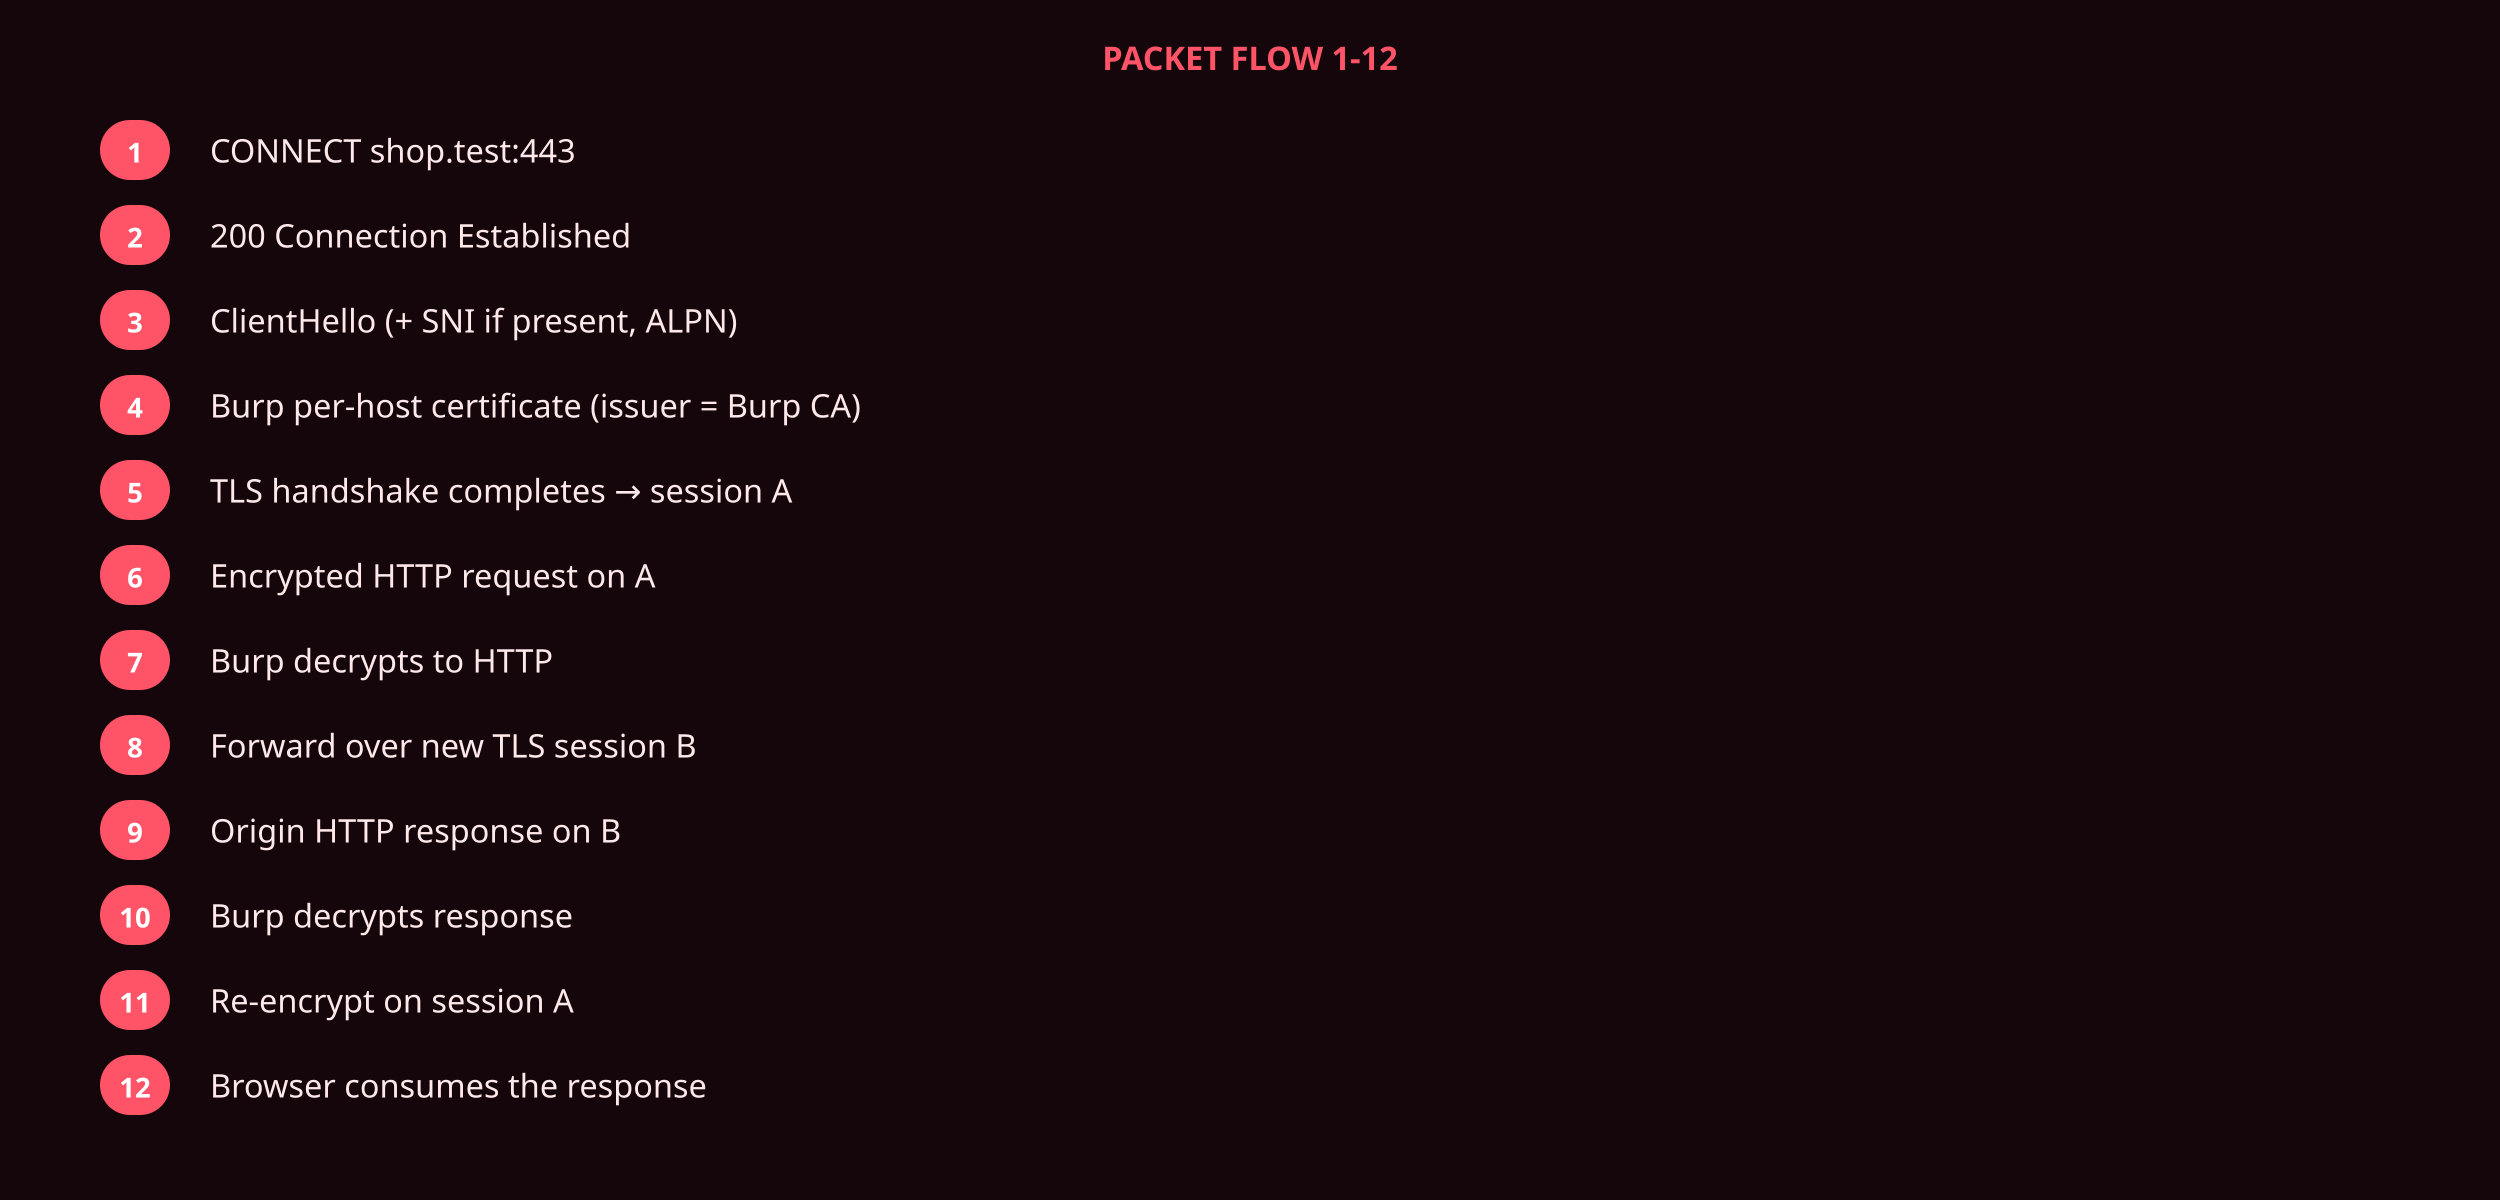
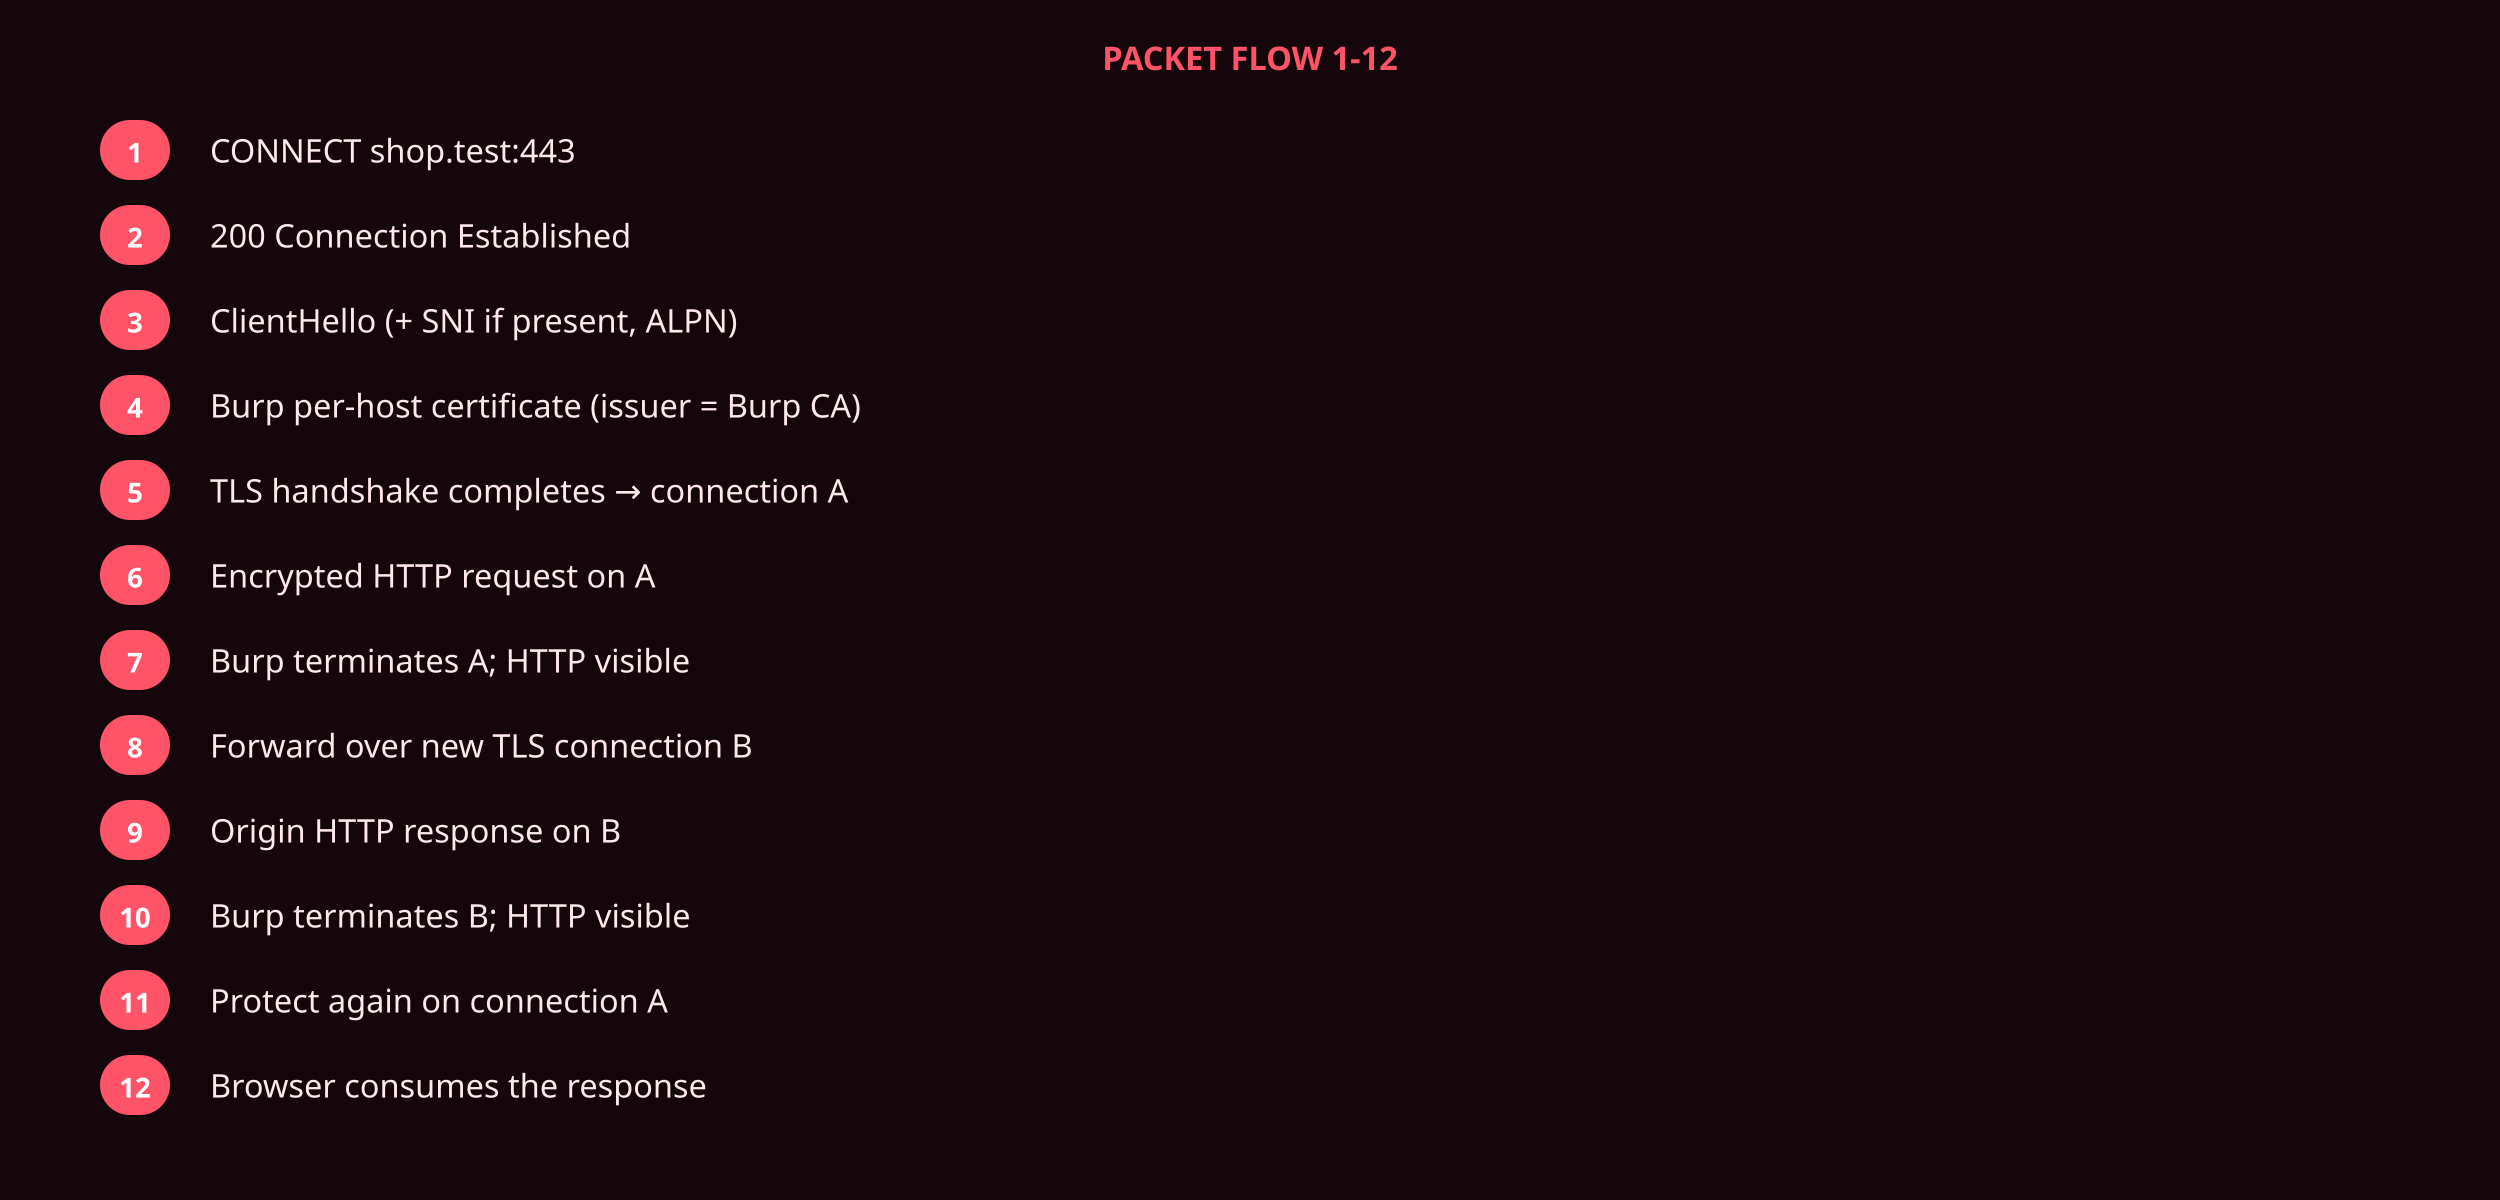
<svg xmlns="http://www.w3.org/2000/svg" viewBox="0 0 1000 480" role="img" aria-label="Twelve-step packet flow of HTTPS through Burp">
  <rect width="1000" height="480" fill="#14060a" />
  <defs>
    <marker id="ah" markerWidth="8" markerHeight="8" refX="7" refY="4" orient="auto">
      <path d="M0,0 L8,4 L0,8 z" fill="#ff5468" />
    </marker>
  </defs>
  <text x="500" y="28" text-anchor="middle" fill="#ff5468" font-family="ui-sans-serif,system-ui,sans-serif" font-size="13" font-weight="700">PACKET FLOW 1-12</text>
  <rect x="40" y="48" width="28" height="24" rx="12" fill="#ff5468" />
  <text x="54" y="65" text-anchor="middle" fill="#fff" font-size="11" font-family="ui-sans-serif,system-ui,sans-serif" font-weight="700">1</text>
  <text x="84" y="65" fill="#ffe8ea" font-size="13" font-family="ui-sans-serif,system-ui,sans-serif">CONNECT shop.test:443</text>
  <rect x="40" y="82" width="28" height="24" rx="12" fill="#ff5468" />
  <text x="54" y="99" text-anchor="middle" fill="#fff" font-size="11" font-family="ui-sans-serif,system-ui,sans-serif" font-weight="700">2</text>
  <text x="84" y="99" fill="#ffe8ea" font-size="13" font-family="ui-sans-serif,system-ui,sans-serif">200 Connection Established</text>
  <rect x="40" y="116" width="28" height="24" rx="12" fill="#ff5468" />
  <text x="54" y="133" text-anchor="middle" fill="#fff" font-size="11" font-family="ui-sans-serif,system-ui,sans-serif" font-weight="700">3</text>
  <text x="84" y="133" fill="#ffe8ea" font-size="13" font-family="ui-sans-serif,system-ui,sans-serif">ClientHello (+ SNI if present, ALPN)</text>
  <rect x="40" y="150" width="28" height="24" rx="12" fill="#ff5468" />
  <text x="54" y="167" text-anchor="middle" fill="#fff" font-size="11" font-family="ui-sans-serif,system-ui,sans-serif" font-weight="700">4</text>
  <text x="84" y="167" fill="#ffe8ea" font-size="13" font-family="ui-sans-serif,system-ui,sans-serif">Burp per-host certificate (issuer = Burp CA)</text>
  <rect x="40" y="184" width="28" height="24" rx="12" fill="#ff5468" />
  <text x="54" y="201" text-anchor="middle" fill="#fff" font-size="11" font-family="ui-sans-serif,system-ui,sans-serif" font-weight="700">5</text>
-   <text x="84" y="201" fill="#ffe8ea" font-size="13" font-family="ui-sans-serif,system-ui,sans-serif">TLS handshake completes → session A</text>
+   <text x="84" y="201" fill="#ffe8ea" font-size="13" font-family="ui-sans-serif,system-ui,sans-serif">TLS handshake completes → connection A</text>
  <rect x="40" y="218" width="28" height="24" rx="12" fill="#ff5468" />
  <text x="54" y="235" text-anchor="middle" fill="#fff" font-size="11" font-family="ui-sans-serif,system-ui,sans-serif" font-weight="700">6</text>
  <text x="84" y="235" fill="#ffe8ea" font-size="13" font-family="ui-sans-serif,system-ui,sans-serif">Encrypted HTTP request on A</text>
  <rect x="40" y="252" width="28" height="24" rx="12" fill="#ff5468" />
  <text x="54" y="269" text-anchor="middle" fill="#fff" font-size="11" font-family="ui-sans-serif,system-ui,sans-serif" font-weight="700">7</text>
-   <text x="84" y="269" fill="#ffe8ea" font-size="13" font-family="ui-sans-serif,system-ui,sans-serif">Burp decrypts to HTTP</text>
+   <text x="84" y="269" fill="#ffe8ea" font-size="13" font-family="ui-sans-serif,system-ui,sans-serif">Burp terminates A; HTTP visible</text>
  <rect x="40" y="286" width="28" height="24" rx="12" fill="#ff5468" />
  <text x="54" y="303" text-anchor="middle" fill="#fff" font-size="11" font-family="ui-sans-serif,system-ui,sans-serif" font-weight="700">8</text>
-   <text x="84" y="303" fill="#ffe8ea" font-size="13" font-family="ui-sans-serif,system-ui,sans-serif">Forward over new TLS session B</text>
+   <text x="84" y="303" fill="#ffe8ea" font-size="13" font-family="ui-sans-serif,system-ui,sans-serif">Forward over new TLS connection B</text>
  <rect x="40" y="320" width="28" height="24" rx="12" fill="#ff5468" />
  <text x="54" y="337" text-anchor="middle" fill="#fff" font-size="11" font-family="ui-sans-serif,system-ui,sans-serif" font-weight="700">9</text>
  <text x="84" y="337" fill="#ffe8ea" font-size="13" font-family="ui-sans-serif,system-ui,sans-serif">Origin HTTP response on B</text>
  <rect x="40" y="354" width="28" height="24" rx="12" fill="#ff5468" />
  <text x="54" y="371" text-anchor="middle" fill="#fff" font-size="11" font-family="ui-sans-serif,system-ui,sans-serif" font-weight="700">10</text>
-   <text x="84" y="371" fill="#ffe8ea" font-size="13" font-family="ui-sans-serif,system-ui,sans-serif">Burp decrypts response</text>
+   <text x="84" y="371" fill="#ffe8ea" font-size="13" font-family="ui-sans-serif,system-ui,sans-serif">Burp terminates B; HTTP visible</text>
  <rect x="40" y="388" width="28" height="24" rx="12" fill="#ff5468" />
  <text x="54" y="405" text-anchor="middle" fill="#fff" font-size="11" font-family="ui-sans-serif,system-ui,sans-serif" font-weight="700">11</text>
-   <text x="84" y="405" fill="#ffe8ea" font-size="13" font-family="ui-sans-serif,system-ui,sans-serif">Re-encrypt on session A</text>
+   <text x="84" y="405" fill="#ffe8ea" font-size="13" font-family="ui-sans-serif,system-ui,sans-serif">Protect again on connection A</text>
  <rect x="40" y="422" width="28" height="24" rx="12" fill="#ff5468" />
  <text x="54" y="439" text-anchor="middle" fill="#fff" font-size="11" font-family="ui-sans-serif,system-ui,sans-serif" font-weight="700">12</text>
  <text x="84" y="439" fill="#ffe8ea" font-size="13" font-family="ui-sans-serif,system-ui,sans-serif">Browser consumes the response</text>
</svg>
